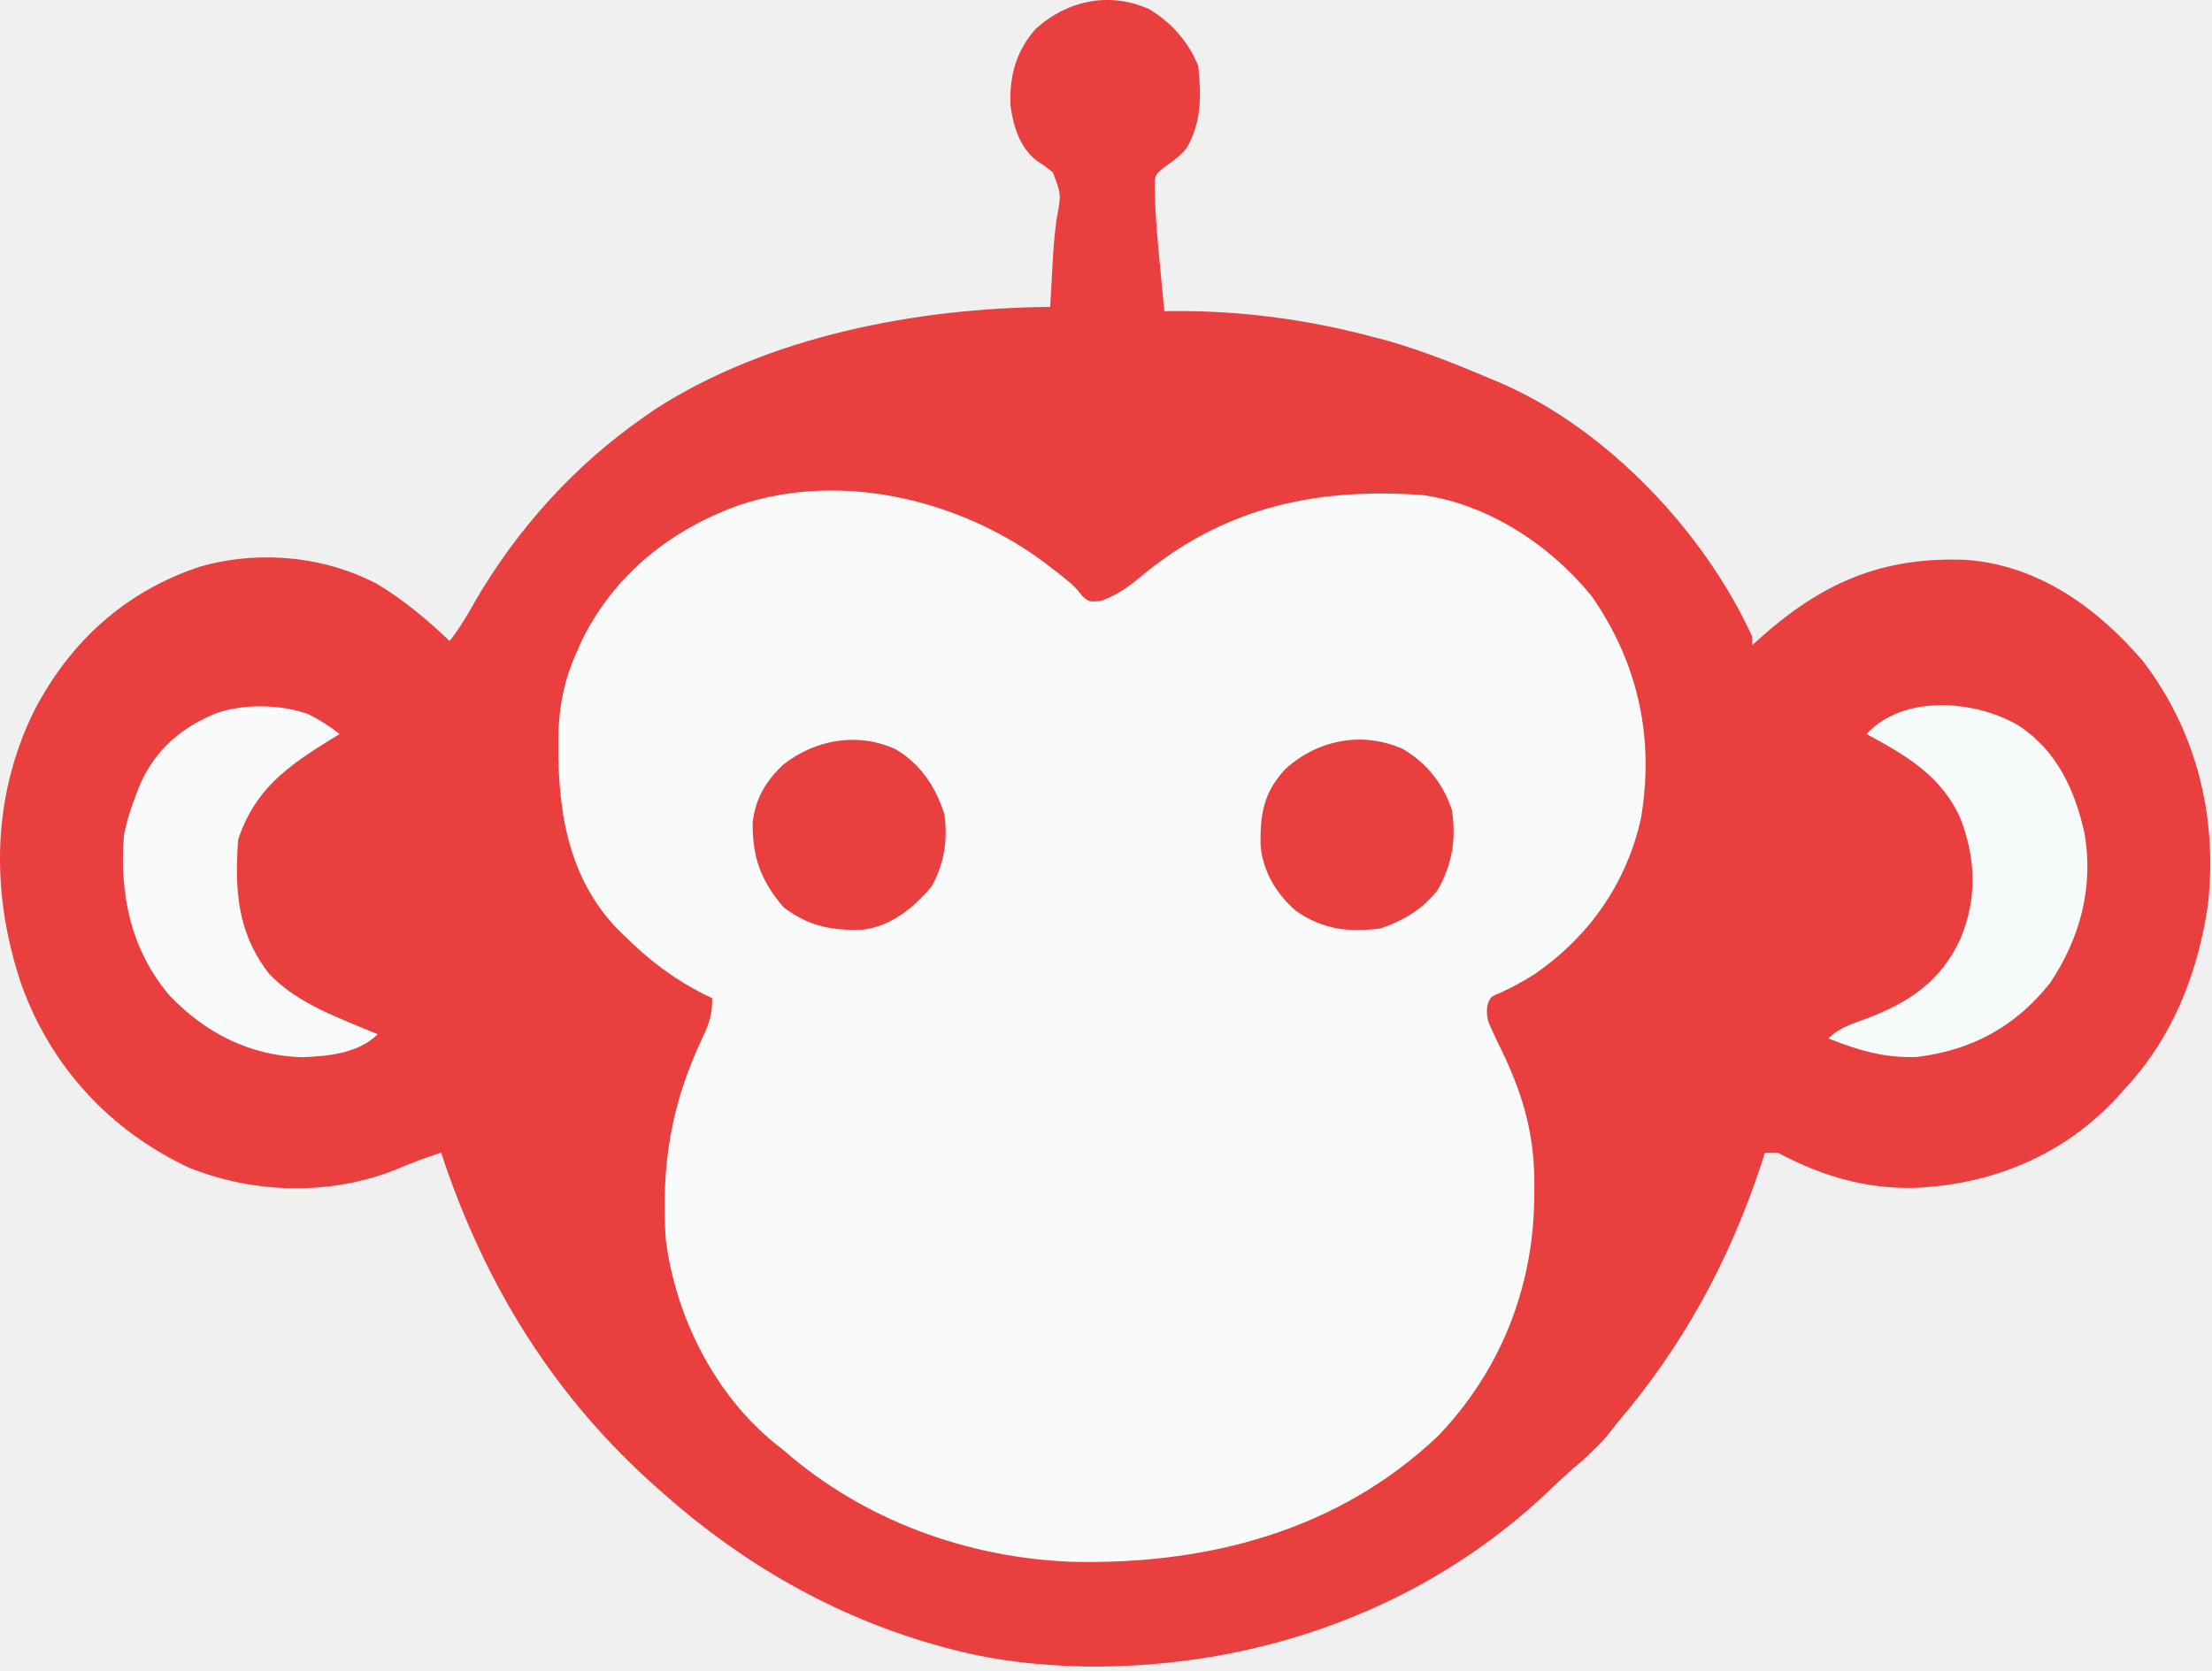
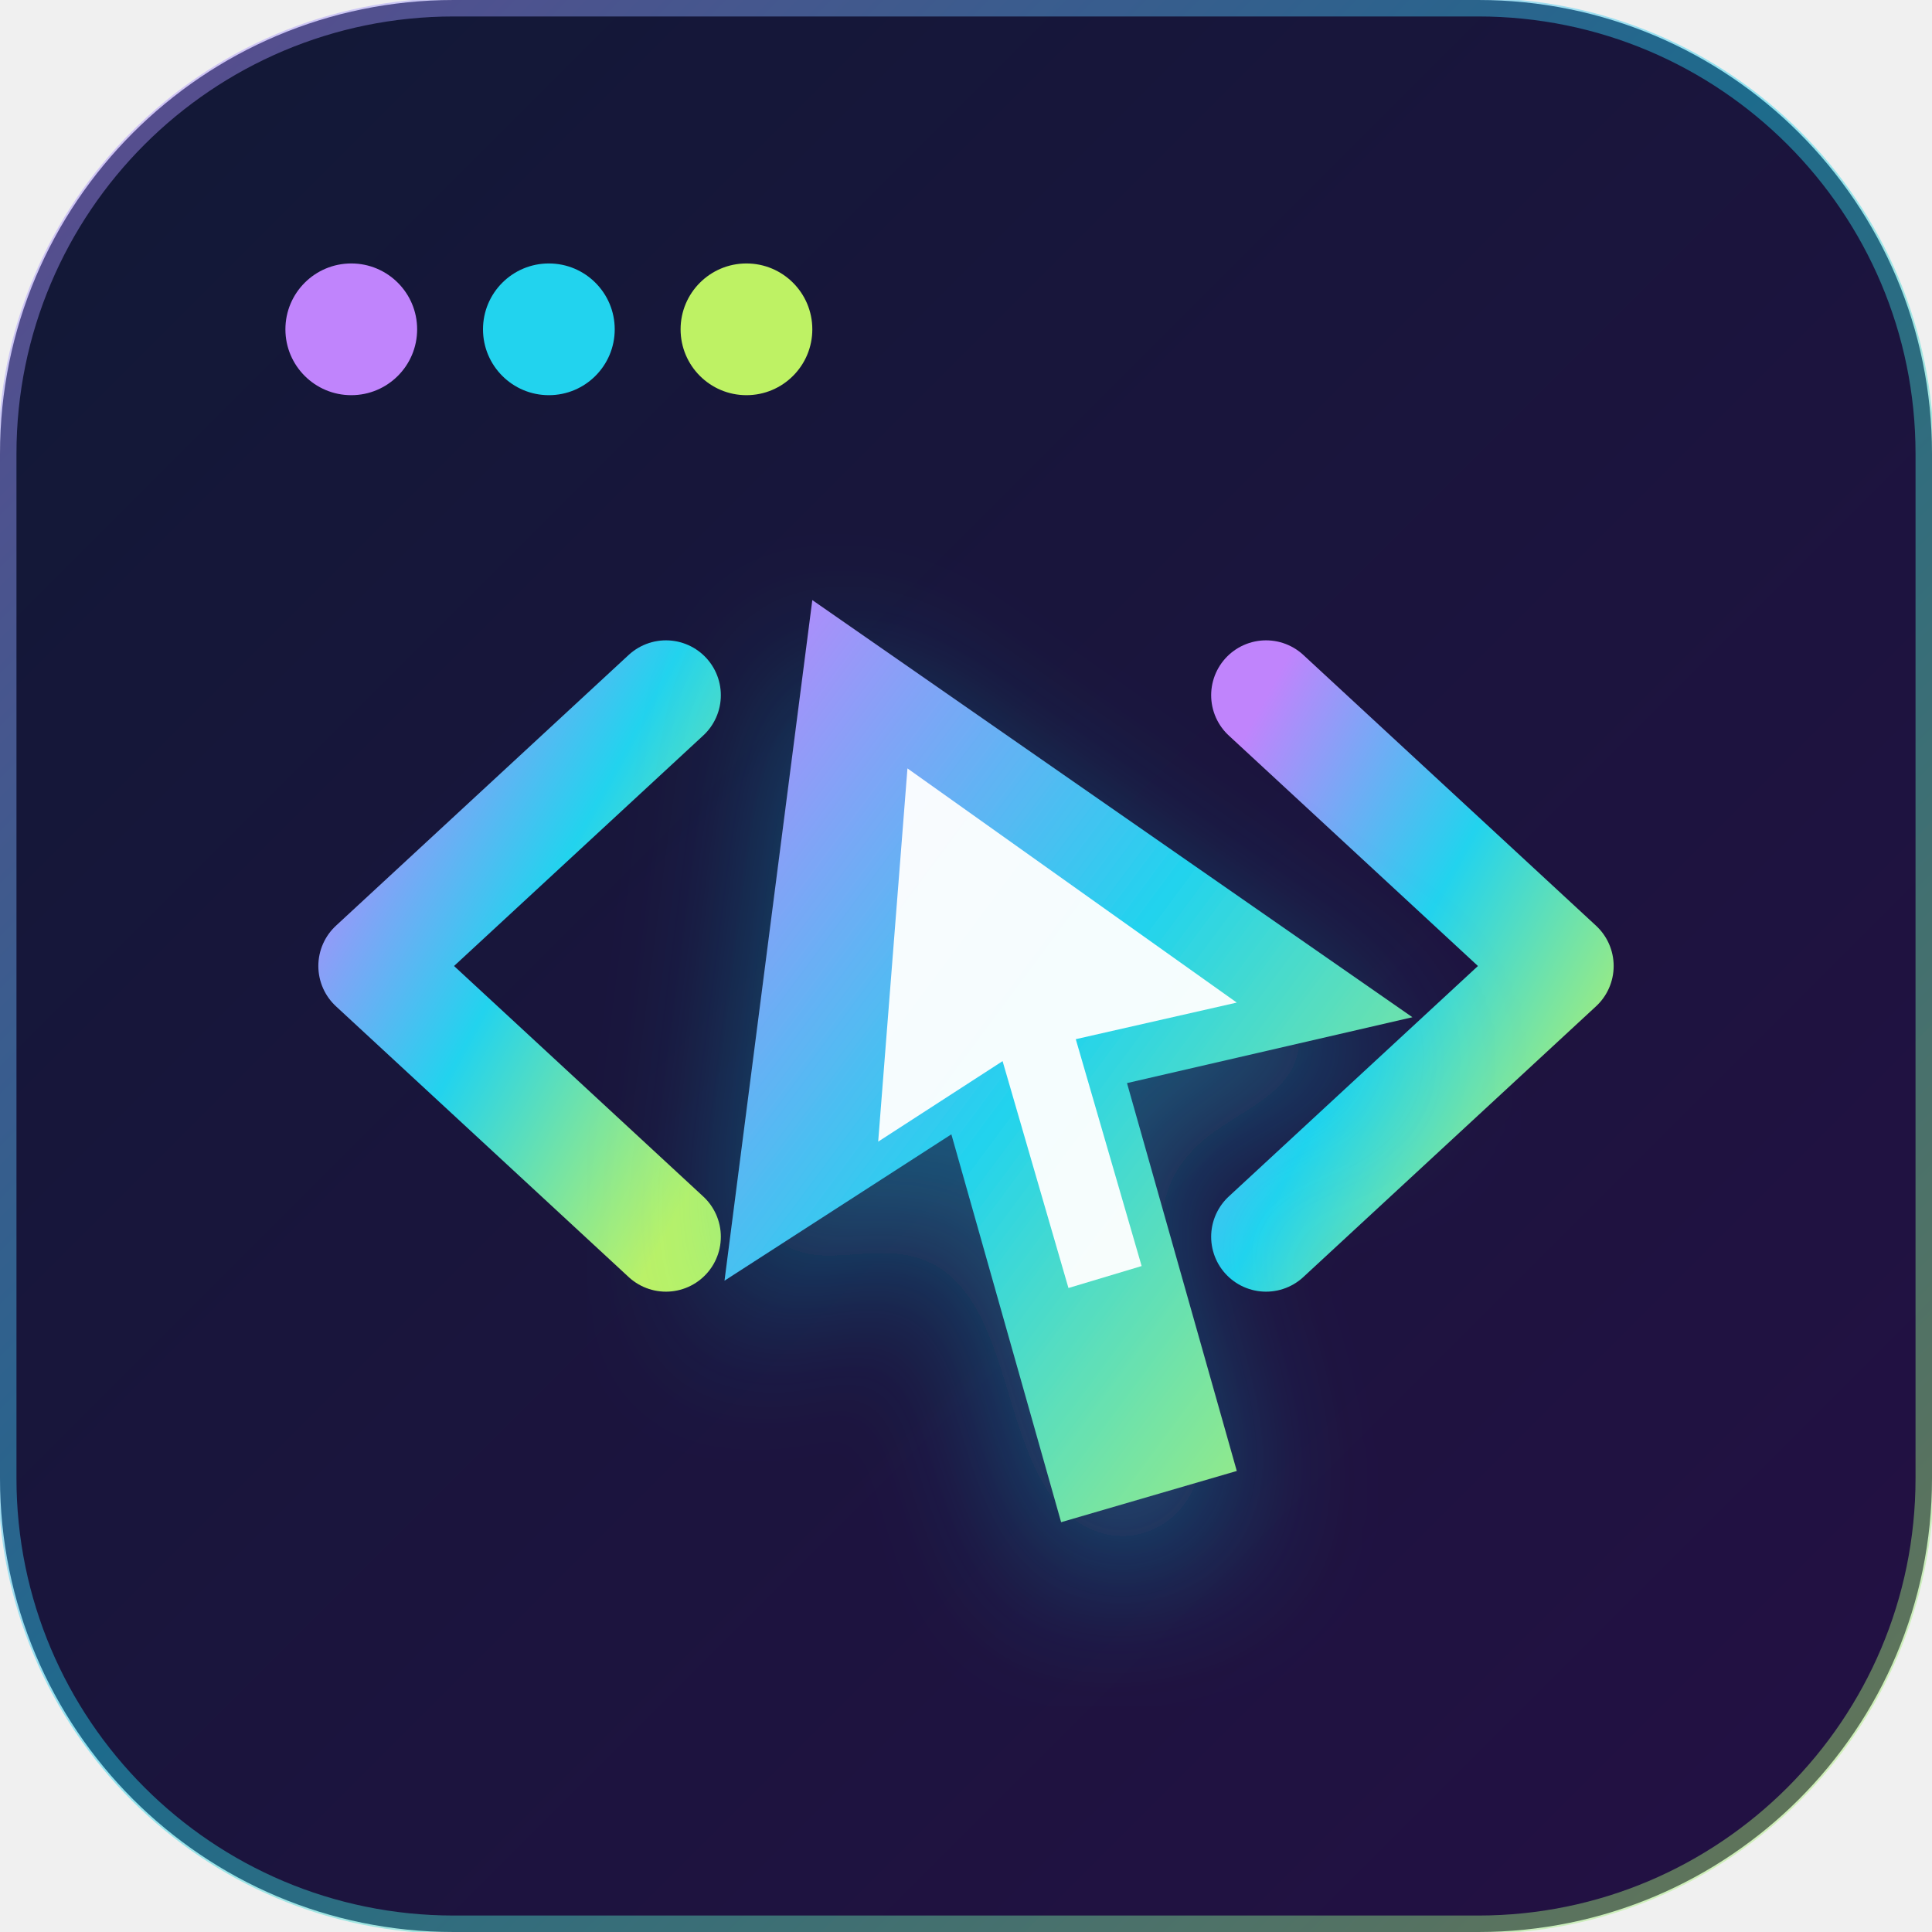
- <svg xmlns="http://www.w3.org/2000/svg" width="523" height="395" viewBox="0 0 523 395" fill="none">
-   <path d="M271.674 2.152C276.852 5.183 281.087 9.999 283.299 15.589C284.076 22.422 284.082 28.915 280.588 34.972C279.22 36.689 277.852 37.726 276.049 38.964C273.145 41.2 273.145 41.2 272.995 43.625C273.03 44.814 273.03 44.814 273.065 46.027C273.09 46.917 273.114 47.807 273.14 48.724C273.409 53.567 273.822 58.388 274.299 63.214C274.442 64.721 274.442 64.721 274.588 66.257C274.821 68.702 275.058 71.146 275.299 73.589C276.208 73.576 276.208 73.576 277.135 73.563C293.154 73.434 308.828 75.484 324.299 79.589C325.575 79.926 326.851 80.262 328.166 80.609C336.408 82.994 344.281 86.109 352.174 89.464C353.125 89.863 354.076 90.261 355.056 90.672C380.053 101.59 403.021 125.833 414.299 150.589C414.299 151.249 414.299 151.909 414.299 152.589C414.761 152.165 415.222 151.741 415.698 151.304C430.669 137.842 444.818 131.591 464.998 132.41C482.082 133.741 495.797 143.716 506.623 156.289C519.379 172.932 524.371 193.272 522.031 213.959C519.652 230.282 513.658 245.431 502.299 257.589C501.6 258.367 500.902 259.144 500.182 259.945C487.541 273.373 470.835 280.196 452.541 280.923C440.805 281.159 430.64 278.052 420.299 272.589C419.309 272.589 418.319 272.589 417.299 272.589C416.982 273.573 416.665 274.557 416.338 275.57C408.744 298.437 397.91 318.262 382.299 336.589C381.444 337.672 380.59 338.756 379.737 339.839C377.206 342.694 374.539 345.098 371.631 347.558C369.962 349.012 368.339 350.519 366.748 352.058C337.21 380.493 297.295 394.617 256.681 394.113C245.258 393.88 234.321 392.667 223.299 389.589C222.158 389.276 222.158 389.276 220.993 388.956C197.224 382.208 175.798 369.902 157.299 353.589C156.812 353.163 156.326 352.737 155.824 352.297C131.019 330.463 114.578 303.844 104.299 272.589C100.65 273.769 97.127 275.061 93.612 276.589C78.083 282.783 60.158 282.336 44.697 276.148C25.932 267.338 12.107 252.33 5.066 232.87C-2.19 211.335 -2.039 188.701 8.049 168.152C16.521 151.808 29.493 139.971 47.062 134.081C60.902 130.051 76.519 131.418 89.217 138.132C95.519 141.931 100.976 146.529 106.299 151.589C108.663 148.591 110.517 145.492 112.362 142.152C122.322 124.996 136.013 109.895 152.299 98.589C153.082 98.04 153.864 97.491 154.67 96.925C181.536 79.511 216.888 72.818 248.299 72.589C248.36 71.513 248.42 70.437 248.483 69.328C248.523 68.627 248.564 67.926 248.606 67.204C248.694 65.66 248.777 64.115 248.856 62.571C249.052 58.933 249.327 55.389 249.834 51.777C250.918 45.977 250.918 45.977 248.944 40.773C247.125 39.314 247.125 39.314 245.158 38.027C241.096 34.886 239.671 30.031 238.92 25.105C238.586 18.156 240.221 11.995 244.948 6.765C252.332 0.107 262.329 -2.043 271.674 2.152Z" fill="#E93F3F" />
-   <path d="M246.991 133.06C253.781 138.3 253.781 138.3 255.881 140.932C257.441 142.336 257.441 142.336 260.08 142.151C264.705 140.654 267.807 137.95 271.526 134.889C290.888 119.579 312.087 115.321 336.401 117.076C351.982 119.298 366.626 128.976 376.401 141.076C387.334 156.888 391.175 174.424 388.005 193.45C384.602 208.871 375.725 221.551 362.713 230.451C360.134 232.095 357.689 233.407 354.901 234.701C352.291 235.796 352.291 235.796 351.648 237.916C351.351 240.511 351.815 241.681 352.948 244.018C353.298 244.767 353.649 245.517 354.01 246.289C354.386 247.065 354.763 247.84 355.151 248.639C360.305 259.324 362.942 268.967 362.776 280.889C362.766 281.939 362.757 282.989 362.747 284.072C362.342 304.996 354.641 324.242 340.123 339.483C316.4 362.083 285.449 370.077 253.455 369.354C228.619 368.418 204.207 359.507 185.401 343.076C184.717 342.536 184.034 341.996 183.33 341.44C168.931 329.779 159.713 311.338 157.401 293.076C156.327 275.551 158.581 261.281 166.114 245.352C167.72 241.925 168.401 239.945 168.401 236.076C167.723 235.748 167.045 235.419 166.346 235.08C159.004 231.328 153.227 226.892 147.401 221.076C146.536 220.229 146.536 220.229 145.655 219.365C133.488 206.409 131.633 189.517 132.053 172.596C132.369 165.893 133.621 160.233 136.401 154.076C136.825 153.129 137.249 152.181 137.686 151.205C145.428 135.656 158.941 124.984 175.151 119.326C199.246 111.417 227.144 118.253 246.991 133.06Z" fill="#F9FAFA" />
-   <path d="M477.299 171.59C486.383 177.622 490.492 186.664 492.854 197.023C495.062 209.754 491.834 221.89 484.674 232.527C476.51 242.782 466.215 248.379 453.229 249.965C445.662 250.281 439.286 248.365 432.299 245.59C434.942 242.947 437.988 242.108 441.424 240.84C451.461 236.976 458.827 232.121 463.486 222.09C467.493 212.536 467.203 203.179 463.521 193.558C458.991 183.447 450.766 178.704 441.299 173.59C450.08 164.148 466.925 165.505 477.299 171.59Z" fill="#F7FAFB" />
-   <path d="M72.924 168.902C75.705 170.293 77.87 171.696 80.299 173.59C79.586 174.025 78.873 174.461 78.139 174.91C67.821 181.325 60.27 186.675 56.299 198.59C55.47 210.439 56.065 220.625 63.674 230.34C70.534 237.522 80.331 240.774 89.299 244.59C84.793 249.095 77.561 249.809 71.424 250.027C58.992 249.66 48.544 244.277 40.049 235.402C30.898 224.556 28.202 211.463 29.299 197.59C29.973 194.096 30.983 190.891 32.299 187.59C32.577 186.881 32.856 186.172 33.143 185.441C36.833 177.138 42.966 171.959 51.299 168.59C57.863 166.401 66.396 166.545 72.924 168.902Z" fill="#F8FAFB" />
-   <path d="M331.736 177.153C337.39 180.523 341.235 185.371 343.299 191.59C344.305 198.486 343.383 204.265 339.998 210.356C336.498 214.958 331.728 217.78 326.299 219.59C318.609 220.515 312.904 219.827 306.432 215.446C301.875 211.482 298.66 206.256 298.061 200.172C297.861 192.723 298.74 187.377 303.947 181.836C311.528 174.967 322.123 172.828 331.736 177.153Z" fill="#E93F3F" />
-   <path d="M211.799 177.214C217.761 180.792 221.193 186.05 223.299 192.589C224.102 198.685 223.265 204.18 220.299 209.589C216.05 214.642 210.687 219.078 203.951 219.863C196.721 220.133 191.143 219.034 185.299 214.589C179.906 208.331 177.855 202.721 177.963 194.507C178.619 188.809 181.123 184.601 185.307 180.734C192.849 174.876 202.811 173.073 211.799 177.214Z" fill="#E93F3F" />
+ <svg xmlns="http://www.w3.org/2000/svg" viewBox="0 0 264 264" width="100%" height="100%" role="img" aria-label="VibeCode Icon">
+   <defs>
+     <linearGradient id="bg_icon" x1="0" y1="0" x2="1" y2="1">
+       <stop offset="0%" stop-color="#111936" />
+       <stop offset="100%" stop-color="#241044" />
+     </linearGradient>
+     <linearGradient id="accent_icon" x1="0" y1="0" x2="1" y2="1">
+       <stop offset="0%" stop-color="#C084FC" />
+       <stop offset="48%" stop-color="#22D3EE" />
+       <stop offset="100%" stop-color="#BEF264" />
+     </linearGradient>
+     <filter id="glow_icon" x="-20%" y="-20%" width="140%" height="140%">
+       <feDropShadow dx="0" dy="8" stdDeviation="10" flood-color="#22D3EE" flood-opacity=".35" />
+     </filter>
+   </defs>
+   <rect width="264" height="264" rx="62" fill="url(#bg_icon)" />
+   <rect x="1" y="1" width="262" height="262" rx="61" fill="none" stroke="url(#accent_icon)" stroke-opacity=".45" stroke-width="2.5" />
+   <circle cx="48" cy="45" r="9" fill="#C084FC" />
+   <circle cx="75" cy="45" r="9" fill="#22D3EE" />
+   <circle cx="102" cy="45" r="9" fill="#BEF264" />
+   <path d="M91 95 51 132l40 37" fill="none" stroke="url(#accent_icon)" stroke-width="15" stroke-linecap="round" stroke-linejoin="round" />
+   <path d="m173 95 40 37-40 37" fill="none" stroke="url(#accent_icon)" stroke-width="15" stroke-linecap="round" stroke-linejoin="round" />
+   <path d="m111 82 82 57-39 9 15 53-24 7-15-53-31 20 12-93Z" fill="url(#accent_icon)" filter="url(#glow_icon)" />
+   <path d="m124 105 45 32-22 5 9 31-10 3-9-31-17 11 4-51Z" fill="#fff" opacity=".95" />
</svg>
